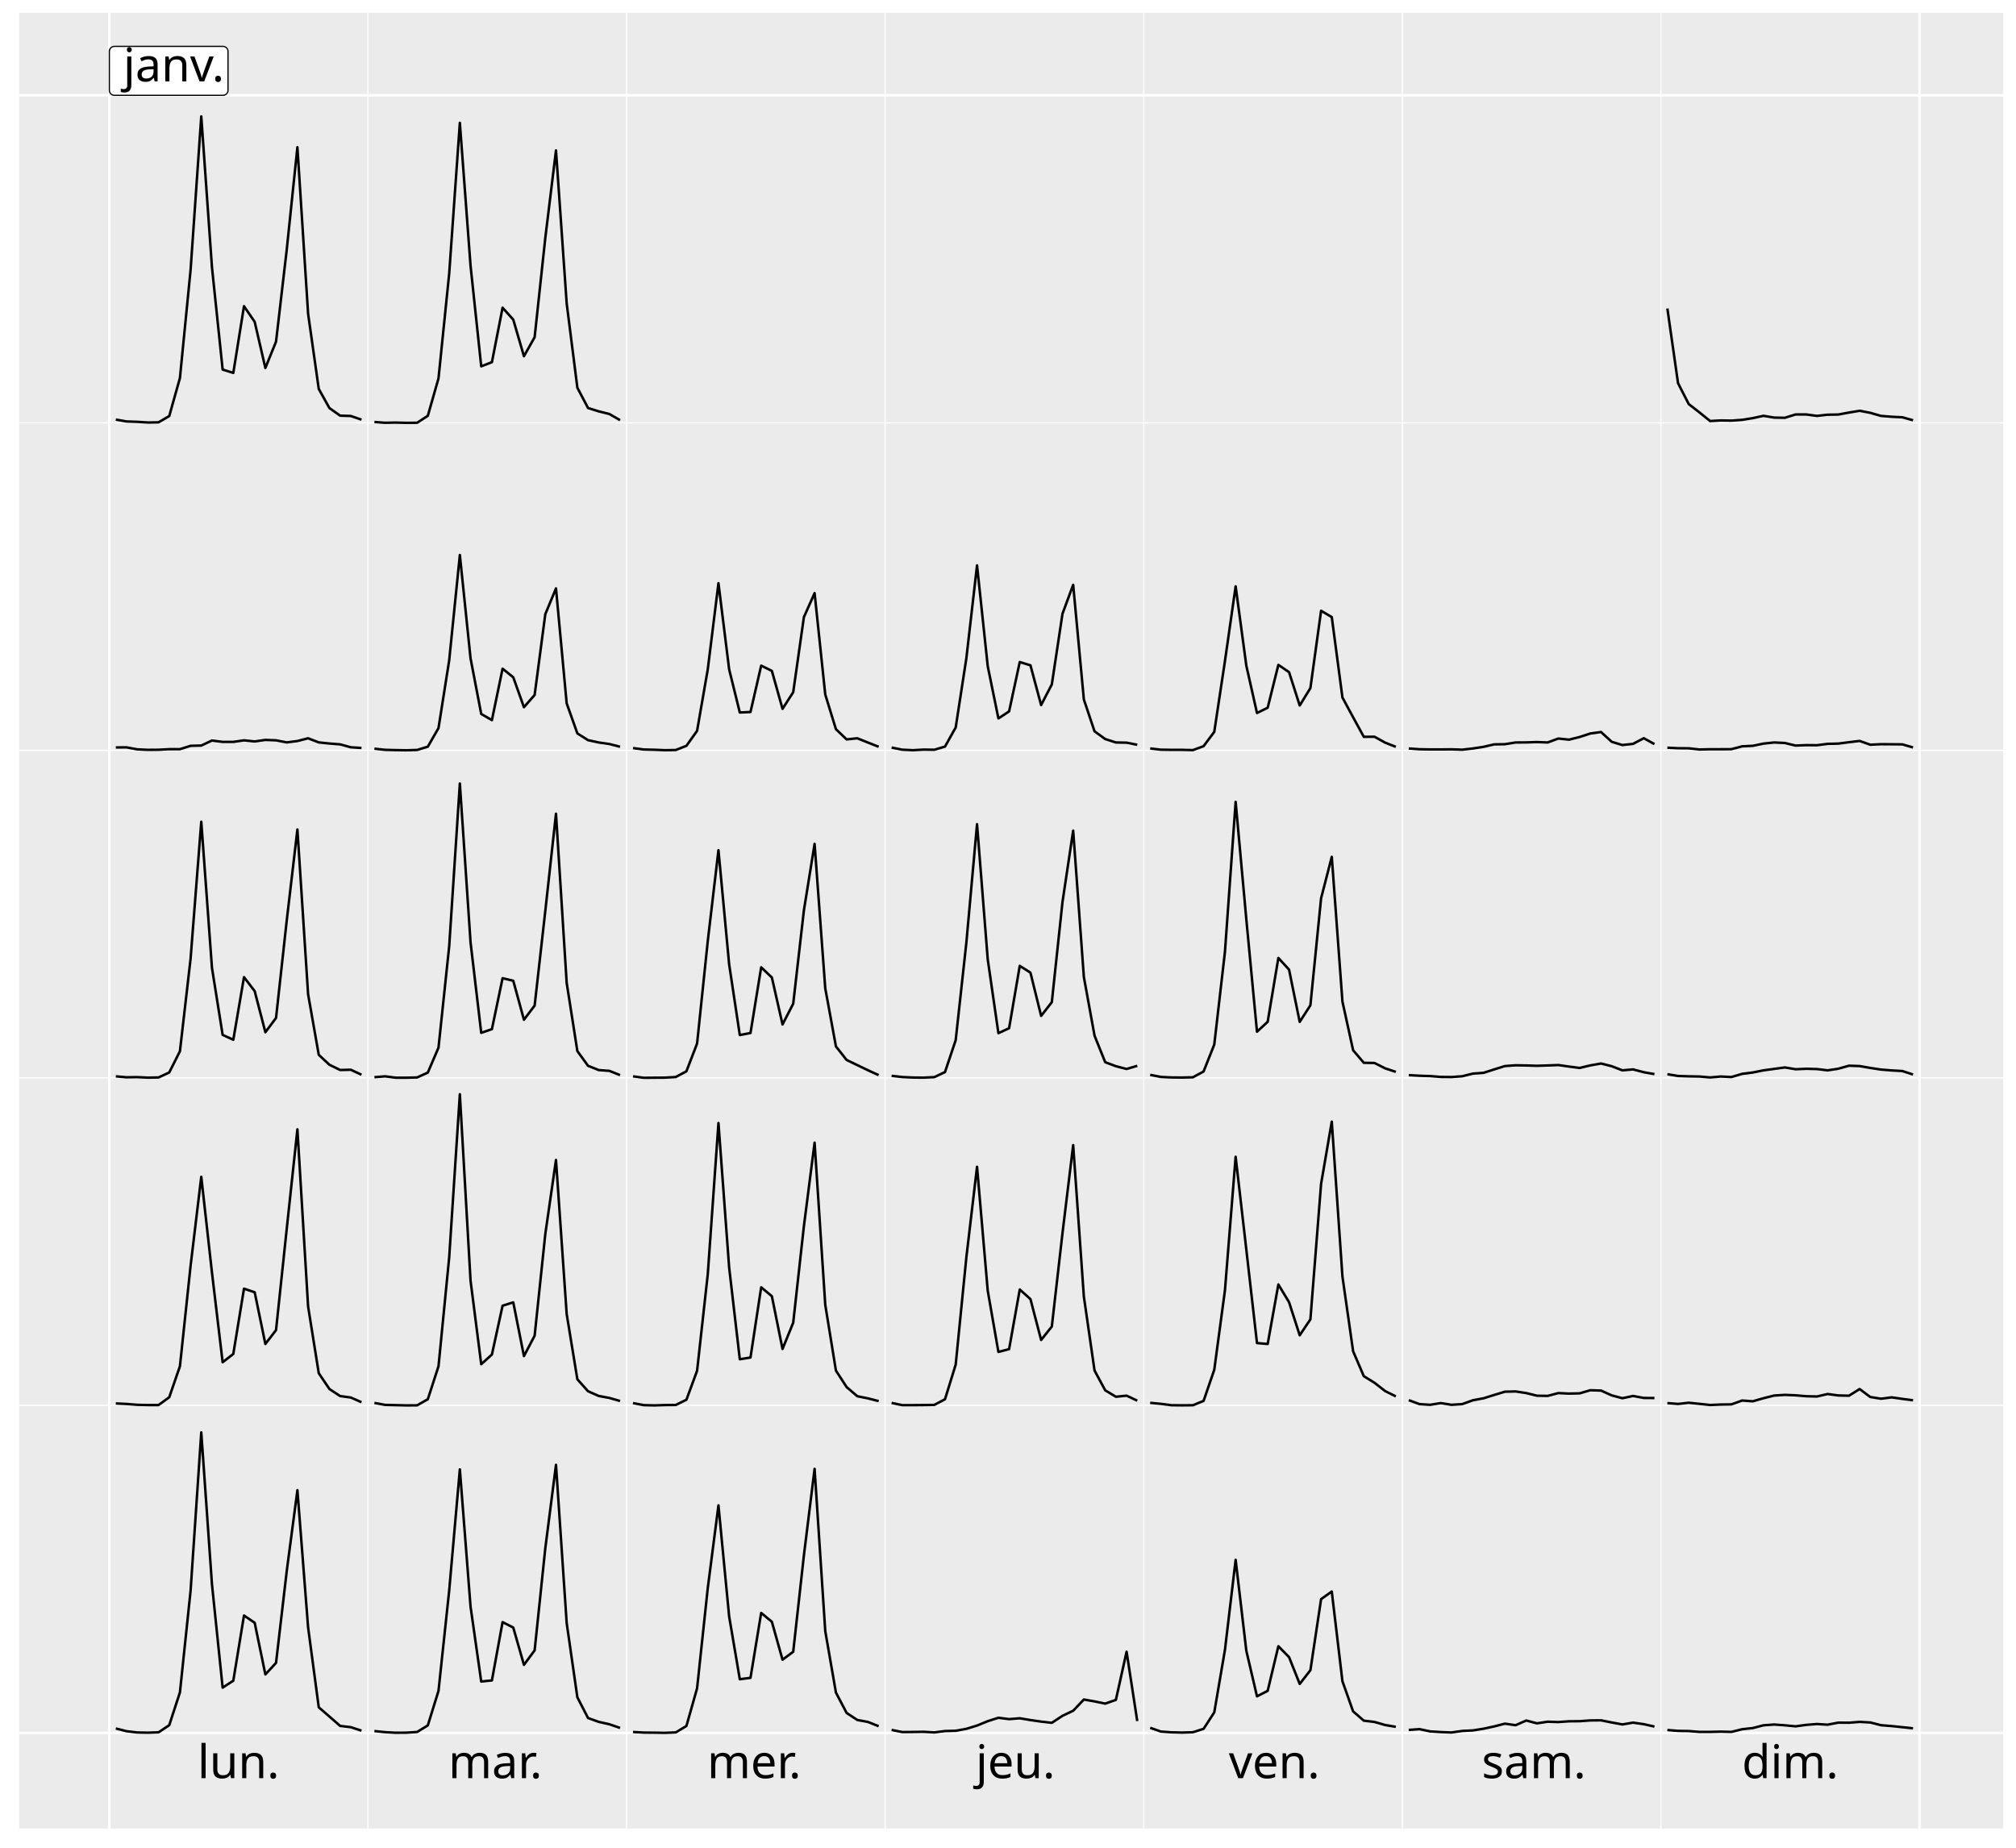
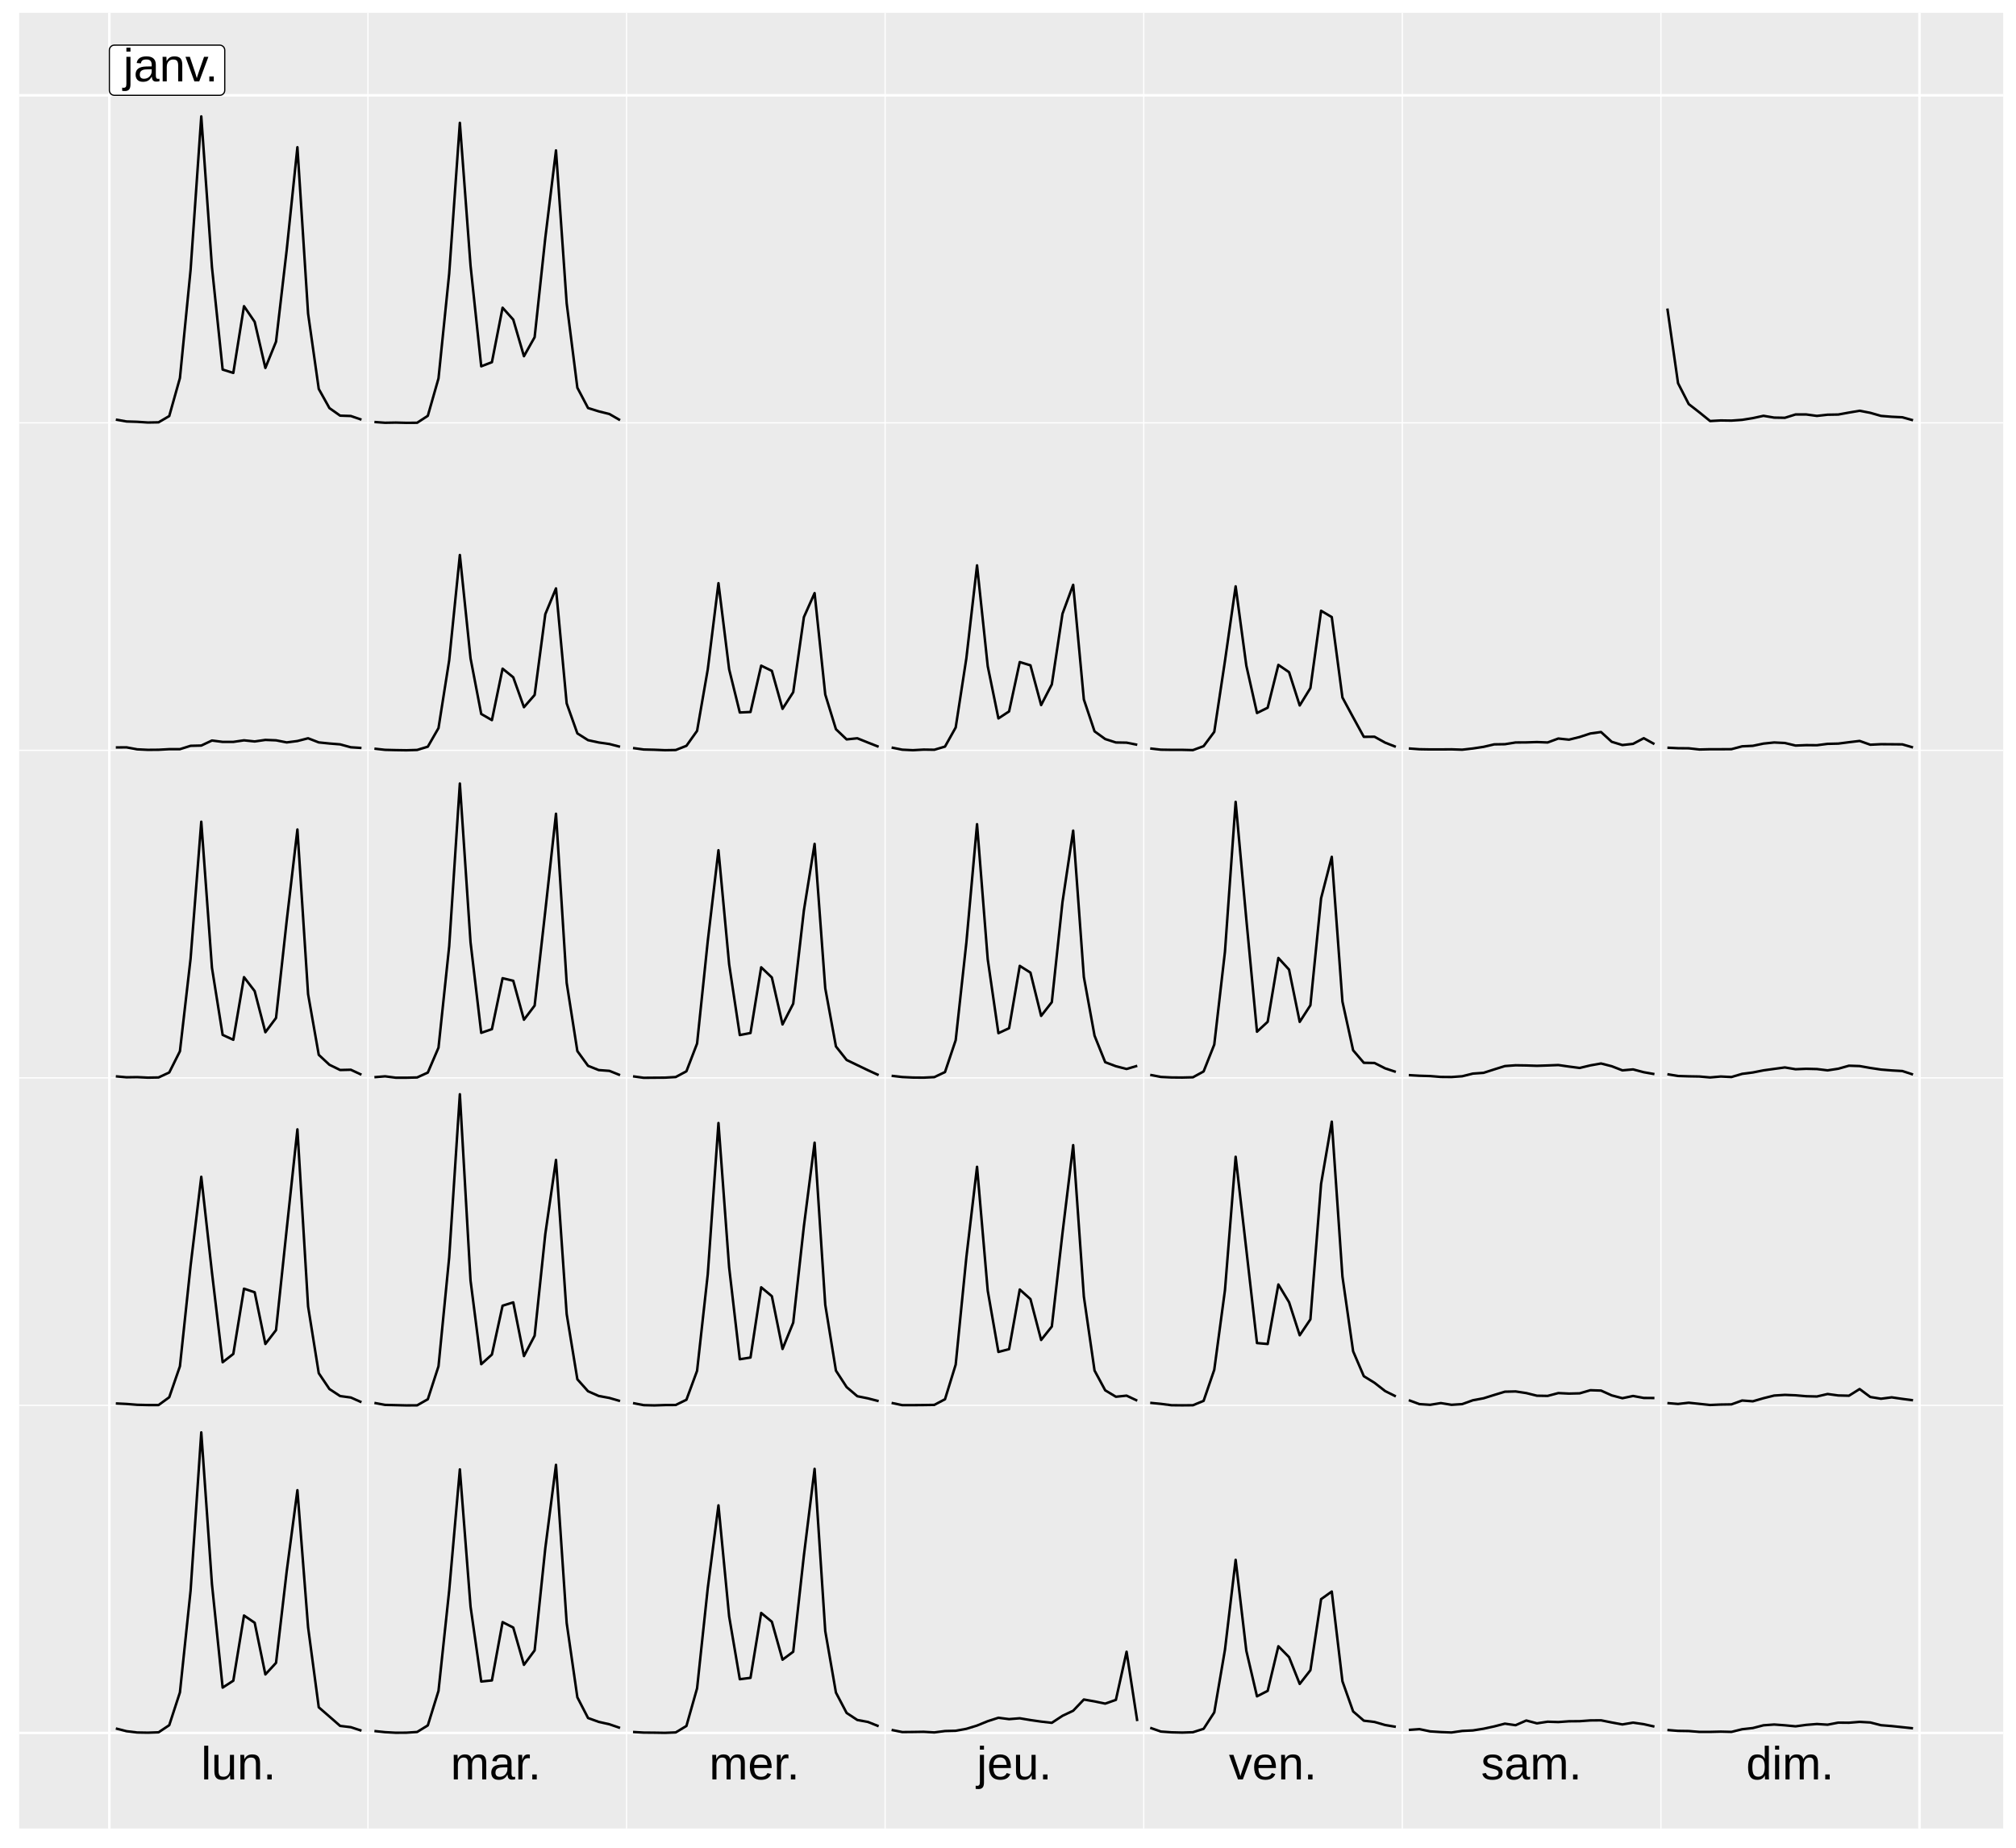
<svg xmlns="http://www.w3.org/2000/svg" viewBox="0 0 864.00 792.00">
  <defs>
    <style type="text/css">
    line, polyline, path, rect, circle {
      fill: none;
      stroke: #000000;
      stroke-linecap: round;
      stroke-linejoin: round;
      stroke-miterlimit: 10.00;
    }
  </style>
  </defs>
  <rect width="100%" height="100%" style="stroke: none; fill: #FFFFFF;" />
  <rect x="0.00" y="0.00" width="864.00" height="792.00" style="stroke-width: 1.07; stroke: #FFFFFF; fill: #FFFFFF;" />
  <defs>
    <clipPath id="cpOC4yMTkxOHw4NTguNTIxfDc4My43ODF8NS40Nzk0NQ==">
      <rect x="8.22" y="5.48" width="850.30" height="778.30" />
    </clipPath>
  </defs>
  <rect x="8.22" y="5.48" width="850.30" height="778.30" style="stroke-width: 1.07; stroke: none; fill: #EBEBEB;" clip-path="url(#cpOC4yMTkxOHw4NTguNTIxfDc4My43ODF8NS40Nzk0NQ==)" />
  <polyline points="8.22,181.24 858.52,181.24 " style="stroke-width: 0.53; stroke: #FFFFFF; stroke-linecap: butt;" clip-path="url(#cpOC4yMTkxOHw4NTguNTIxfDc4My43ODF8NS40Nzk0NQ==)" />
  <polyline points="8.22,321.63 858.52,321.63 " style="stroke-width: 0.53; stroke: #FFFFFF; stroke-linecap: butt;" clip-path="url(#cpOC4yMTkxOHw4NTguNTIxfDc4My43ODF8NS40Nzk0NQ==)" />
  <polyline points="8.22,462.02 858.52,462.02 " style="stroke-width: 0.53; stroke: #FFFFFF; stroke-linecap: butt;" clip-path="url(#cpOC4yMTkxOHw4NTguNTIxfDc4My43ODF8NS40Nzk0NQ==)" />
  <polyline points="8.22,602.40 858.52,602.40 " style="stroke-width: 0.53; stroke: #FFFFFF; stroke-linecap: butt;" clip-path="url(#cpOC4yMTkxOHw4NTguNTIxfDc4My43ODF8NS40Nzk0NQ==)" />
  <polyline points="157.69,783.78 157.69,5.48 " style="stroke-width: 0.53; stroke: #FFFFFF; stroke-linecap: butt;" clip-path="url(#cpOC4yMTkxOHw4NTguNTIxfDc4My43ODF8NS40Nzk0NQ==)" />
  <polyline points="268.52,783.78 268.52,5.48 " style="stroke-width: 0.53; stroke: #FFFFFF; stroke-linecap: butt;" clip-path="url(#cpOC4yMTkxOHw4NTguNTIxfDc4My43ODF8NS40Nzk0NQ==)" />
  <polyline points="379.34,783.78 379.34,5.48 " style="stroke-width: 0.53; stroke: #FFFFFF; stroke-linecap: butt;" clip-path="url(#cpOC4yMTkxOHw4NTguNTIxfDc4My43ODF8NS40Nzk0NQ==)" />
  <polyline points="490.17,783.78 490.17,5.48 " style="stroke-width: 0.53; stroke: #FFFFFF; stroke-linecap: butt;" clip-path="url(#cpOC4yMTkxOHw4NTguNTIxfDc4My43ODF8NS40Nzk0NQ==)" />
  <polyline points="600.99,783.78 600.99,5.48 " style="stroke-width: 0.53; stroke: #FFFFFF; stroke-linecap: butt;" clip-path="url(#cpOC4yMTkxOHw4NTguNTIxfDc4My43ODF8NS40Nzk0NQ==)" />
  <polyline points="711.82,783.78 711.82,5.48 " style="stroke-width: 0.53; stroke: #FFFFFF; stroke-linecap: butt;" clip-path="url(#cpOC4yMTkxOHw4NTguNTIxfDc4My43ODF8NS40Nzk0NQ==)" />
  <polyline points="8.22,742.79 858.52,742.79 " style="stroke-width: 1.07; stroke: #FFFFFF; stroke-linecap: butt;" clip-path="url(#cpOC4yMTkxOHw4NTguNTIxfDc4My43ODF8NS40Nzk0NQ==)" />
  <polyline points="8.22,40.86 858.52,40.86 " style="stroke-width: 1.07; stroke: #FFFFFF; stroke-linecap: butt;" clip-path="url(#cpOC4yMTkxOHw4NTguNTIxfDc4My43ODF8NS40Nzk0NQ==)" />
  <polyline points="46.87,783.78 46.87,5.48 " style="stroke-width: 1.07; stroke: #FFFFFF; stroke-linecap: butt;" clip-path="url(#cpOC4yMTkxOHw4NTguNTIxfDc4My43ODF8NS40Nzk0NQ==)" />
  <polyline points="822.64,783.78 822.64,5.48 " style="stroke-width: 1.07; stroke: #FFFFFF; stroke-linecap: butt;" clip-path="url(#cpOC4yMTkxOHw4NTguNTIxfDc4My43ODF8NS40Nzk0NQ==)" />
  <polyline points="714.59,132.24 719.16,164.25 723.74,173.20 728.32,176.76 732.90,180.47 737.47,180.22 742.05,180.29 746.63,179.96 751.21,179.22 755.78,178.23 760.36,179.00 764.94,179.08 769.52,177.65 774.10,177.65 778.67,178.27 783.25,177.76 787.83,177.68 792.41,176.84 796.98,176.07 801.56,176.95 806.14,178.27 810.72,178.64 815.29,178.86 819.87,180.14 " style="stroke-width: 1.07; stroke-linecap: butt;" clip-path="url(#cpOC4yMTkxOHw4NTguNTIxfDc4My43ODF8NS40Nzk0NQ==)" />
  <polyline points="49.64,320.38 54.22,320.34 58.79,321.19 63.37,321.41 67.95,321.37 72.53,321.12 77.11,321.12 81.68,319.68 86.26,319.57 90.84,317.41 95.42,318.00 99.99,318.00 104.57,317.33 109.15,317.81 113.73,317.15 118.30,317.33 122.88,318.22 127.46,317.63 132.04,316.45 136.61,318.22 141.19,318.69 145.77,319.06 150.35,320.31 154.92,320.60 " style="stroke-width: 1.07; stroke-linecap: butt;" clip-path="url(#cpOC4yMTkxOHw4NTguNTIxfDc4My43ODF8NS40Nzk0NQ==)" />
  <polyline points="160.46,320.90 165.04,321.41 169.62,321.52 174.20,321.59 178.77,321.45 183.35,320.05 187.93,312.08 192.51,283.05 197.08,237.89 201.66,282.17 206.24,306.03 210.82,308.67 215.39,286.61 219.97,290.32 224.55,303.13 229.13,297.88 233.70,263.26 238.28,252.21 242.86,301.48 247.44,314.36 252.02,317.26 256.59,318.25 261.17,318.91 265.75,320.09 " style="stroke-width: 1.07; stroke-linecap: butt;" clip-path="url(#cpOC4yMTkxOHw4NTguNTIxfDc4My43ODF8NS40Nzk0NQ==)" />
  <polyline points="271.29,320.64 275.87,321.26 280.44,321.37 285.02,321.56 289.60,321.48 294.18,319.68 298.75,313.26 303.33,286.90 307.91,249.97 312.49,286.90 317.06,305.40 321.64,305.18 326.22,285.32 330.80,287.56 335.37,303.83 339.95,296.70 344.53,264.51 349.11,254.23 353.68,297.69 358.26,312.56 362.84,316.93 367.42,316.45 371.99,318.29 376.57,320.09 " style="stroke-width: 1.07; stroke-linecap: butt;" clip-path="url(#cpOC4yMTkxOHw4NTguNTIxfDc4My43ODF8NS40Nzk0NQ==)" />
  <polyline points="382.11,320.42 386.69,321.34 391.27,321.56 395.85,321.30 400.42,321.37 405.00,320.01 409.58,311.83 414.16,282.13 418.73,242.34 423.31,285.54 427.89,307.94 432.47,304.93 437.04,283.78 441.62,285.18 446.20,302.21 450.78,293.36 455.35,263.08 459.93,250.67 464.51,299.82 469.09,313.48 473.66,316.78 478.24,318.25 482.82,318.33 487.40,319.24 " style="stroke-width: 1.07; stroke-linecap: butt;" clip-path="url(#cpOC4yMTkxOHw4NTguNTIxfDc4My43ODF8NS40Nzk0NQ==)" />
  <polyline points="492.94,320.82 497.52,321.34 502.09,321.41 506.67,321.41 511.25,321.52 515.83,319.83 520.40,313.70 524.98,283.34 529.56,251.33 534.14,285.32 538.71,305.62 543.29,303.35 547.87,284.99 552.45,288.11 557.02,302.39 561.60,294.94 566.18,261.79 570.76,264.51 575.33,298.98 579.91,307.46 584.49,315.83 589.07,315.79 593.64,318.33 598.22,320.12 " style="stroke-width: 1.07; stroke-linecap: butt;" clip-path="url(#cpOC4yMTkxOHw4NTguNTIxfDc4My43ODF8NS40Nzk0NQ==)" />
  <polyline points="603.76,320.82 608.34,321.15 612.92,321.23 617.50,321.23 622.07,321.19 626.65,321.34 631.23,320.82 635.81,320.12 640.38,319.06 644.96,318.99 649.54,318.25 654.12,318.22 658.69,318.07 663.27,318.25 667.85,316.56 672.43,317.04 677.00,315.90 681.58,314.40 686.16,313.77 690.74,317.96 695.31,319.35 699.89,318.84 704.47,316.42 709.05,318.95 " style="stroke-width: 1.07; stroke-linecap: butt;" clip-path="url(#cpOC4yMTkxOHw4NTguNTIxfDc4My43ODF8NS40Nzk0NQ==)" />
  <polyline points="714.59,320.49 719.16,320.71 723.74,320.75 728.32,321.26 732.90,321.15 737.47,321.15 742.05,321.12 746.63,319.90 751.21,319.68 755.78,318.73 760.36,318.25 764.94,318.47 769.52,319.57 774.10,319.39 778.67,319.43 783.25,318.84 787.83,318.73 792.41,318.14 796.98,317.59 801.56,319.21 806.14,318.99 810.72,319.02 815.29,319.06 819.87,320.38 " style="stroke-width: 1.07; stroke-linecap: butt;" clip-path="url(#cpOC4yMTkxOHw4NTguNTIxfDc4My43ODF8NS40Nzk0NQ==)" />
  <polyline points="49.64,461.35 54.22,461.76 58.79,461.69 63.37,461.91 67.95,461.83 72.53,459.70 77.11,450.60 81.68,410.92 86.26,352.22 90.84,414.84 95.42,443.59 99.99,445.68 104.57,418.84 109.15,424.83 113.73,442.45 118.30,436.32 122.88,394.62 127.46,355.56 132.04,426.15 136.61,452.14 141.19,456.40 145.77,458.64 150.35,458.53 154.92,460.66 " style="stroke-width: 1.07; stroke-linecap: butt;" clip-path="url(#cpOC4yMTkxOHw4NTguNTIxfDc4My43ODF8NS40Nzk0NQ==)" />
  <polyline points="160.46,461.72 165.04,461.35 169.62,461.94 174.20,461.94 178.77,461.83 183.35,459.74 187.93,449.06 192.51,405.63 197.08,335.84 201.66,403.90 206.24,442.71 210.82,441.13 215.39,419.29 219.97,420.39 224.55,437.09 229.13,431.03 233.70,390.47 238.28,348.80 242.86,421.27 247.44,450.53 252.02,456.84 256.59,458.67 261.17,459.01 265.75,460.84 " style="stroke-width: 1.07; stroke-linecap: butt;" clip-path="url(#cpOC4yMTkxOHw4NTguNTIxfDc4My43ODF8NS40Nzk0NQ==)" />
  <polyline points="271.29,461.35 275.87,461.98 280.44,461.94 285.02,461.91 289.60,461.65 294.18,459.19 298.75,447.29 303.33,403.35 307.91,364.44 312.49,413.34 317.06,443.66 321.64,442.78 326.22,414.62 330.80,418.99 335.37,439.11 339.95,430.22 344.53,390.21 349.11,361.72 353.68,423.62 358.26,448.54 362.84,454.34 367.42,456.55 371.99,458.75 376.57,460.84 " style="stroke-width: 1.07; stroke-linecap: butt;" clip-path="url(#cpOC4yMTkxOHw4NTguNTIxfDc4My43ODF8NS40Nzk0NQ==)" />
  <polyline points="382.11,461.13 386.69,461.65 391.27,461.87 395.85,461.91 400.42,461.69 405.00,459.52 409.58,445.86 414.16,404.01 418.73,353.28 423.31,411.17 427.89,442.85 432.47,440.72 437.04,414.00 441.62,416.90 446.20,435.44 450.78,429.56 455.35,386.65 459.93,356.03 464.51,418.77 469.09,443.92 473.66,455.30 478.24,457.02 482.82,458.20 487.40,456.84 " style="stroke-width: 1.07; stroke-linecap: butt;" clip-path="url(#cpOC4yMTkxOHw4NTguNTIxfDc4My43ODF8NS40Nzk0NQ==)" />
  <polyline points="492.94,460.73 497.52,461.61 502.09,461.83 506.67,461.87 511.25,461.76 515.83,459.26 520.40,447.74 524.98,407.98 529.56,343.70 534.14,394.07 538.71,442.23 543.29,437.97 547.87,410.62 552.45,415.61 557.02,438.01 561.60,430.89 566.18,385.03 570.76,367.27 575.33,429.31 579.91,450.19 584.49,455.55 589.07,455.63 593.64,457.94 598.22,459.45 " style="stroke-width: 1.07; stroke-linecap: butt;" clip-path="url(#cpOC4yMTkxOHw4NTguNTIxfDc4My43ODF8NS40Nzk0NQ==)" />
  <polyline points="603.76,460.84 608.34,461.10 612.92,461.24 617.50,461.61 622.07,461.65 626.65,461.32 631.23,460.18 635.81,459.85 640.38,458.38 644.96,456.95 649.54,456.62 654.12,456.69 658.69,456.84 663.27,456.69 667.85,456.51 672.43,457.17 677.00,457.76 681.58,456.66 686.16,455.85 690.74,457.02 695.31,458.79 699.89,458.38 704.47,459.59 709.05,460.40 " style="stroke-width: 1.07; stroke-linecap: butt;" clip-path="url(#cpOC4yMTkxOHw4NTguNTIxfDc4My43ODF8NS40Nzk0NQ==)" />
  <polyline points="714.59,460.44 719.16,461.21 723.74,461.35 728.32,461.43 732.90,461.83 737.47,461.43 742.05,461.65 746.63,460.29 751.21,459.70 755.78,458.79 760.36,458.16 764.94,457.54 769.52,458.31 774.10,458.12 778.67,458.23 783.25,458.79 787.83,458.09 792.41,456.80 796.98,456.95 801.56,457.76 806.14,458.45 810.72,458.82 815.29,459.08 819.87,460.58 " style="stroke-width: 1.07; stroke-linecap: butt;" clip-path="url(#cpOC4yMTkxOHw4NTguNTIxfDc4My43ODF8NS40Nzk0NQ==)" />
  <polyline points="49.64,601.56 54.22,601.78 58.79,602.14 63.37,602.25 67.95,602.25 72.53,598.91 77.11,585.63 81.68,542.56 86.26,504.42 90.84,545.46 95.42,583.90 99.99,580.34 104.57,552.37 109.15,553.91 113.73,576.08 118.30,570.13 122.88,526.78 127.46,484.09 132.04,559.97 136.61,588.60 141.19,595.39 145.77,598.40 150.35,599.02 154.92,601.04 " style="stroke-width: 1.07; stroke-linecap: butt;" clip-path="url(#cpOC4yMTkxOHw4NTguNTIxfDc4My43ODF8NS40Nzk0NQ==)" />
  <polyline points="160.46,601.34 165.04,602.18 169.62,602.29 174.20,602.40 178.77,602.37 183.35,599.76 187.93,585.63 192.51,538.97 197.08,469.03 201.66,548.88 206.24,584.74 210.82,580.60 215.39,559.67 219.97,558.24 224.55,581.26 229.13,572.52 233.70,528.95 238.28,497.19 242.86,563.23 247.44,591.21 252.02,596.34 256.59,598.36 261.17,599.21 265.75,600.53 " style="stroke-width: 1.07; stroke-linecap: butt;" clip-path="url(#cpOC4yMTkxOHw4NTguNTIxfDc4My43ODF8NS40Nzk0NQ==)" />
  <polyline points="271.29,601.41 275.87,602.29 280.44,602.40 285.02,602.25 289.60,602.22 294.18,599.98 298.75,587.57 303.33,546.20 307.91,481.37 312.49,543.30 317.06,582.62 321.64,581.88 326.22,551.78 330.80,555.60 335.37,578.21 339.95,566.94 344.53,525.57 349.11,489.78 353.68,559.27 358.26,587.50 362.84,594.55 367.42,598.47 371.99,599.39 376.57,600.57 " style="stroke-width: 1.07; stroke-linecap: butt;" clip-path="url(#cpOC4yMTkxOHw4NTguNTIxfDc4My43ODF8NS40Nzk0NQ==)" />
  <polyline points="382.11,601.34 386.69,602.29 391.27,602.29 395.85,602.25 400.42,602.18 405.00,599.76 409.58,584.93 414.16,538.89 418.73,500.13 423.31,553.21 427.89,579.49 432.47,578.28 437.04,552.73 441.62,556.84 446.20,574.36 450.78,568.59 455.35,528.58 459.93,490.84 464.51,555.74 469.09,587.46 473.66,595.94 478.24,598.69 482.82,598.22 487.40,600.38 " style="stroke-width: 1.07; stroke-linecap: butt;" clip-path="url(#cpOC4yMTkxOHw4NTguNTIxfDc4My43ODF8NS40Nzk0NQ==)" />
  <polyline points="492.94,601.30 497.52,601.74 502.09,602.33 506.67,602.37 511.25,602.33 515.83,600.46 520.40,587.13 524.98,553.06 529.56,495.83 534.14,535.63 538.71,575.68 543.29,576.08 547.87,550.57 552.45,558.17 557.02,572.34 561.60,565.51 566.18,507.43 570.76,480.78 575.33,547.15 579.91,579.20 584.49,589.88 589.07,592.71 593.64,596.27 598.22,598.55 " style="stroke-width: 1.07; stroke-linecap: butt;" clip-path="url(#cpOC4yMTkxOHw4NTguNTIxfDc4My43ODF8NS40Nzk0NQ==)" />
  <polyline points="603.76,600.16 608.34,601.85 612.92,602.14 617.50,601.41 622.07,602.14 626.65,601.85 631.23,600.20 635.81,599.35 640.38,597.92 644.96,596.53 649.54,596.42 654.12,597.12 658.69,598.25 663.27,598.33 667.85,597.12 672.43,597.34 677.00,597.23 681.58,595.90 686.16,596.05 690.74,598.11 695.31,599.32 699.89,598.36 704.47,599.21 709.05,599.24 " style="stroke-width: 1.07; stroke-linecap: butt;" clip-path="url(#cpOC4yMTkxOHw4NTguNTIxfDc4My43ODF8NS40Nzk0NQ==)" />
  <polyline points="714.59,601.41 719.16,601.78 723.74,601.26 728.32,601.74 732.90,602.22 737.47,602.03 742.05,601.96 746.63,600.31 751.21,600.64 755.78,599.32 760.36,598.18 764.94,597.89 769.52,598.07 774.10,598.47 778.67,598.58 783.25,597.52 787.83,598.14 792.41,598.25 796.98,595.39 801.56,598.80 806.14,599.54 810.72,598.95 815.29,599.61 819.87,600.20 " style="stroke-width: 1.07; stroke-linecap: butt;" clip-path="url(#cpOC4yMTkxOHw4NTguNTIxfDc4My43ODF8NS40Nzk0NQ==)" />
  <polyline points="49.64,740.88 54.22,742.05 58.79,742.60 63.37,742.68 67.95,742.53 72.53,739.48 77.11,725.42 81.68,681.85 86.26,613.97 90.84,679.06 95.42,723.37 99.99,720.40 104.57,692.46 109.15,695.58 113.73,717.72 118.30,712.76 122.88,673.48 127.46,638.75 132.04,697.52 136.61,731.81 141.19,735.78 145.77,739.78 150.35,740.33 154.92,741.83 " style="stroke-width: 1.07; stroke-linecap: butt;" clip-path="url(#cpOC4yMTkxOHw4NTguNTIxfDc4My43ODF8NS40Nzk0NQ==)" />
  <polyline points="160.46,741.98 165.04,742.46 169.62,742.71 174.20,742.68 178.77,742.38 183.35,739.56 187.93,724.76 192.51,681.78 197.08,629.83 201.66,688.64 206.24,720.76 210.82,720.28 215.39,695.29 219.97,697.63 224.55,713.60 229.13,707.40 233.70,663.64 238.28,627.89 242.86,695.65 247.44,727.52 252.02,736.40 256.59,738.05 261.17,739.08 265.75,740.66 " style="stroke-width: 1.07; stroke-linecap: butt;" clip-path="url(#cpOC4yMTkxOHw4NTguNTIxfDc4My43ODF8NS40Nzk0NQ==)" />
  <polyline points="271.29,742.38 275.87,742.64 280.44,742.68 285.02,742.75 289.60,742.57 294.18,739.81 298.75,723.66 303.33,680.71 307.91,645.25 312.49,692.86 317.06,719.77 321.64,719.18 326.22,691.36 330.80,695.14 335.37,711.40 339.95,707.99 344.53,666.69 349.11,629.61 353.68,699.14 358.26,725.50 362.84,734.23 367.42,737.24 371.99,738.09 376.57,739.92 " style="stroke-width: 1.07; stroke-linecap: butt;" clip-path="url(#cpOC4yMTkxOHw4NTguNTIxfDc4My43ODF8NS40Nzk0NQ==)" />
  <polyline points="382.11,741.50 386.69,742.42 391.27,742.38 395.85,742.31 400.42,742.57 405.00,741.98 409.58,741.87 414.16,741.03 418.73,739.63 423.31,737.76 427.89,736.29 432.47,736.88 437.04,736.51 441.62,737.28 446.20,737.94 450.78,738.46 455.35,735.45 459.93,733.28 464.51,728.47 469.09,729.28 473.66,730.23 478.24,728.62 482.82,707.99 487.40,737.72 " style="stroke-width: 1.07; stroke-linecap: butt;" clip-path="url(#cpOC4yMTkxOHw4NTguNTIxfDc4My43ODF8NS40Nzk0NQ==)" />
  <polyline points="492.94,740.59 497.52,742.20 502.09,742.53 506.67,742.64 511.25,742.49 515.83,741.03 520.40,733.98 524.98,707.18 529.56,668.60 534.14,707.58 538.71,727.11 543.29,724.76 547.87,705.64 552.45,710.30 557.02,721.79 561.60,715.92 566.18,685.45 570.76,682.18 575.33,720.65 579.91,733.57 584.49,737.54 589.07,738.09 593.64,739.41 598.22,740.18 " style="stroke-width: 1.07; stroke-linecap: butt;" clip-path="url(#cpOC4yMTkxOHw4NTguNTIxfDc4My43ODF8NS40Nzk0NQ==)" />
  <polyline points="603.76,741.50 608.34,741.17 612.92,742.13 617.50,742.42 622.07,742.60 626.65,741.94 631.23,741.72 635.81,740.99 640.38,740.00 644.96,738.82 649.54,739.48 654.12,737.47 658.69,738.68 663.27,737.98 667.85,738.13 672.43,737.80 677.00,737.76 681.58,737.43 686.16,737.39 690.74,738.31 695.31,739.15 699.89,738.38 704.47,739.04 709.05,740.07 " style="stroke-width: 1.07; stroke-linecap: butt;" clip-path="url(#cpOC4yMTkxOHw4NTguNTIxfDc4My43ODF8NS40Nzk0NQ==)" />
  <polyline points="714.59,741.54 719.16,741.91 723.74,741.98 728.32,742.35 732.90,742.35 737.47,742.24 742.05,742.35 746.63,741.21 751.21,740.70 755.78,739.52 760.36,739.19 764.94,739.52 769.52,739.96 774.10,739.34 778.67,738.97 783.25,739.26 787.83,738.38 792.41,738.42 796.98,738.05 801.56,738.31 806.14,739.48 810.72,739.85 815.29,740.33 819.87,740.81 " style="stroke-width: 1.07; stroke-linecap: butt;" clip-path="url(#cpOC4yMTkxOHw4NTguNTIxfDc4My43ODF8NS40Nzk0NQ==)" />
  <polyline points="49.64,179.85 54.22,180.66 58.79,180.80 63.37,181.10 67.95,181.02 72.53,178.34 77.11,162.04 81.68,115.72 86.26,49.90 90.84,114.54 95.42,158.41 99.99,159.84 104.57,131.24 109.15,137.96 113.73,157.71 118.30,146.44 122.88,107.09 127.46,63.11 132.04,134.44 136.61,166.71 141.19,174.93 145.77,178.16 150.35,178.31 154.92,179.88 " style="stroke-width: 1.07; stroke-linecap: butt;" clip-path="url(#cpOC4yMTkxOHw4NTguNTIxfDc4My43ODF8NS40Nzk0NQ==)" />
  <polyline points="160.46,180.88 165.04,181.21 169.62,181.13 174.20,181.24 178.77,181.21 183.35,178.23 187.93,162.19 192.51,117.29 197.08,52.65 201.66,113.88 206.24,157.01 210.82,155.25 215.39,131.90 219.97,137.01 224.55,152.68 229.13,144.53 233.70,101.99 238.28,64.47 242.86,130.00 247.44,166.19 252.02,174.89 256.59,176.32 261.17,177.46 265.75,180.11 " style="stroke-width: 1.07; stroke-linecap: butt;" clip-path="url(#cpOC4yMTkxOHw4NTguNTIxfDc4My43ODF8NS40Nzk0NQ==)" />
-   <polyline points="49.03,40.86 95.56,40.86 95.47,40.86 95.82,40.84 96.16,40.77 96.48,40.65 96.78,40.47 97.05,40.25 97.28,39.99 97.47,39.70 97.61,39.38 97.69,39.04 97.72,38.70 97.72,38.70 97.72,22.04 97.72,22.04 97.69,21.69 97.61,21.35 97.47,21.03 97.28,20.74 97.05,20.48 96.78,20.26 96.48,20.08 96.16,19.96 95.82,19.89 95.56,19.88 49.03,19.88 49.29,19.89 48.94,19.88 48.60,19.92 48.26,20.02 47.95,20.16 47.66,20.36 47.41,20.60 47.20,20.88 47.04,21.19 46.93,21.52 46.88,21.86 46.87,22.04 46.87,38.70 46.88,38.52 46.88,38.87 46.93,39.21 47.04,39.54 47.20,39.85 47.41,40.13 47.66,40.37 47.95,40.57 48.26,40.72 48.60,40.81 48.94,40.86 " style="stroke-width: 0.53; fill: #FFFFFF;" clip-path="url(#cpOC4yMTkxOHw4NTguNTIxfDc4My43ODF8NS40Nzk0NQ==)" />
+   <polyline points="49.03,40.86 94.16,40.86 94.07,40.86 94.42,40.84 94.76,40.77 95.08,40.65 95.38,40.47 95.65,40.25 95.88,39.99 96.07,39.70 96.20,39.38 96.29,39.04 96.32,38.70 96.32,38.70 96.32,21.50 96.32,21.50 96.29,21.16 96.20,20.82 96.07,20.50 95.88,20.21 95.65,19.95 95.38,19.73 95.08,19.55 94.76,19.43 94.42,19.36 94.16,19.34 49.03,19.34 49.29,19.36 48.94,19.35 48.60,19.39 48.26,19.48 47.95,19.63 47.66,19.83 47.41,20.07 47.20,20.35 47.04,20.66 46.93,20.99 46.88,21.33 46.87,21.50 46.87,38.70 46.88,38.52 46.88,38.87 46.93,39.21 47.04,39.54 47.20,39.85 47.41,40.13 47.66,40.37 47.95,40.57 48.26,40.72 48.60,40.81 48.94,40.86 " style="stroke-width: 0.53; fill: #FFFFFF;" clip-path="url(#cpOC4yMTkxOHw4NTguNTIxfDc4My43ODF8NS40Nzk0NQ==)" />
  <g clip-path="url(#cpOC4yMTkxOHw4NTguNTIxfDc4My43ODF8NS40Nzk0NQ==)">
-     <text x="52.84" y="34.88" style="font-size: 19.92px; font-family: Utopia;" textLength="43.65px" lengthAdjust="spacingAndGlyphs">janv.</text>
+     <text x="52.84" y="34.88" style="font-size: 19.92px; font-family: Arial;" textLength="42.25px" lengthAdjust="spacingAndGlyphs">janv.</text>
  </g>
  <g clip-path="url(#cpOC4yMTkxOHw4NTguNTIxfDc4My43ODF8NS40Nzk0NQ==)">
-     <text x="84.66" y="762.18" style="font-size: 19.92px; font-family: Utopia;" textLength="35.24px" lengthAdjust="spacingAndGlyphs">lun.</text>
+     <text x="86.16" y="762.72" style="font-size: 19.92px; font-family: Arial;" textLength="32.25px" lengthAdjust="spacingAndGlyphs">lun.</text>
  </g>
  <g clip-path="url(#cpOC4yMTkxOHw4NTguNTIxfDc4My43ODF8NS40Nzk0NQ==)">
-     <text x="192.19" y="762.18" style="font-size: 19.92px; font-family: Utopia;" textLength="41.84px" lengthAdjust="spacingAndGlyphs">mar.</text>
+     <text x="193.11" y="762.72" style="font-size: 19.92px; font-family: Arial;" textLength="40.00px" lengthAdjust="spacingAndGlyphs">mar.</text>
  </g>
  <g clip-path="url(#cpOC4yMTkxOHw4NTguNTIxfDc4My43ODF8NS40Nzk0NQ==)">
-     <text x="303.10" y="762.18" style="font-size: 19.92px; font-family: Utopia;" textLength="41.66px" lengthAdjust="spacingAndGlyphs">mer.</text>
+     <text x="303.93" y="762.72" style="font-size: 19.92px; font-family: Arial;" textLength="40.00px" lengthAdjust="spacingAndGlyphs">mer.</text>
  </g>
  <g clip-path="url(#cpOC4yMTkxOHw4NTguNTIxfDc4My43ODF8NS40Nzk0NQ==)">
-     <text x="418.17" y="762.18" style="font-size: 19.92px; font-family: Utopia;" textLength="33.17px" lengthAdjust="spacingAndGlyphs">jeu.</text>
+     <text x="418.63" y="762.72" style="font-size: 19.92px; font-family: Arial;" textLength="32.25px" lengthAdjust="spacingAndGlyphs">jeu.</text>
  </g>
  <g clip-path="url(#cpOC4yMTkxOHw4NTguNTIxfDc4My43ODF8NS40Nzk0NQ==)">
-     <text x="526.63" y="762.18" style="font-size: 19.92px; font-family: Utopia;" textLength="37.89px" lengthAdjust="spacingAndGlyphs">ven.</text>
+     <text x="526.68" y="762.72" style="font-size: 19.92px; font-family: Arial;" textLength="37.80px" lengthAdjust="spacingAndGlyphs">ven.</text>
  </g>
  <g clip-path="url(#cpOC4yMTkxOHw4NTguNTIxfDc4My43ODF8NS40Nzk0NQ==)">
-     <text x="635.02" y="762.18" style="font-size: 19.92px; font-family: Utopia;" textLength="42.77px" lengthAdjust="spacingAndGlyphs">sam.</text>
+     <text x="634.73" y="762.72" style="font-size: 19.92px; font-family: Arial;" textLength="43.34px" lengthAdjust="spacingAndGlyphs">sam.</text>
  </g>
  <g clip-path="url(#cpOC4yMTkxOHw4NTguNTIxfDc4My43ODF8NS40Nzk0NQ==)">
-     <text x="746.54" y="762.18" style="font-size: 19.92px; font-family: Utopia;" textLength="41.38px" lengthAdjust="spacingAndGlyphs">dim.</text>
+     <text x="748.34" y="762.72" style="font-size: 19.92px; font-family: Arial;" textLength="37.78px" lengthAdjust="spacingAndGlyphs">dim.</text>
  </g>
  <defs>
    <clipPath id="cpMHw4NjR8NzkyfDA=">
      <rect x="0.00" y="0.00" width="864.00" height="792.00" />
    </clipPath>
  </defs>
</svg>
